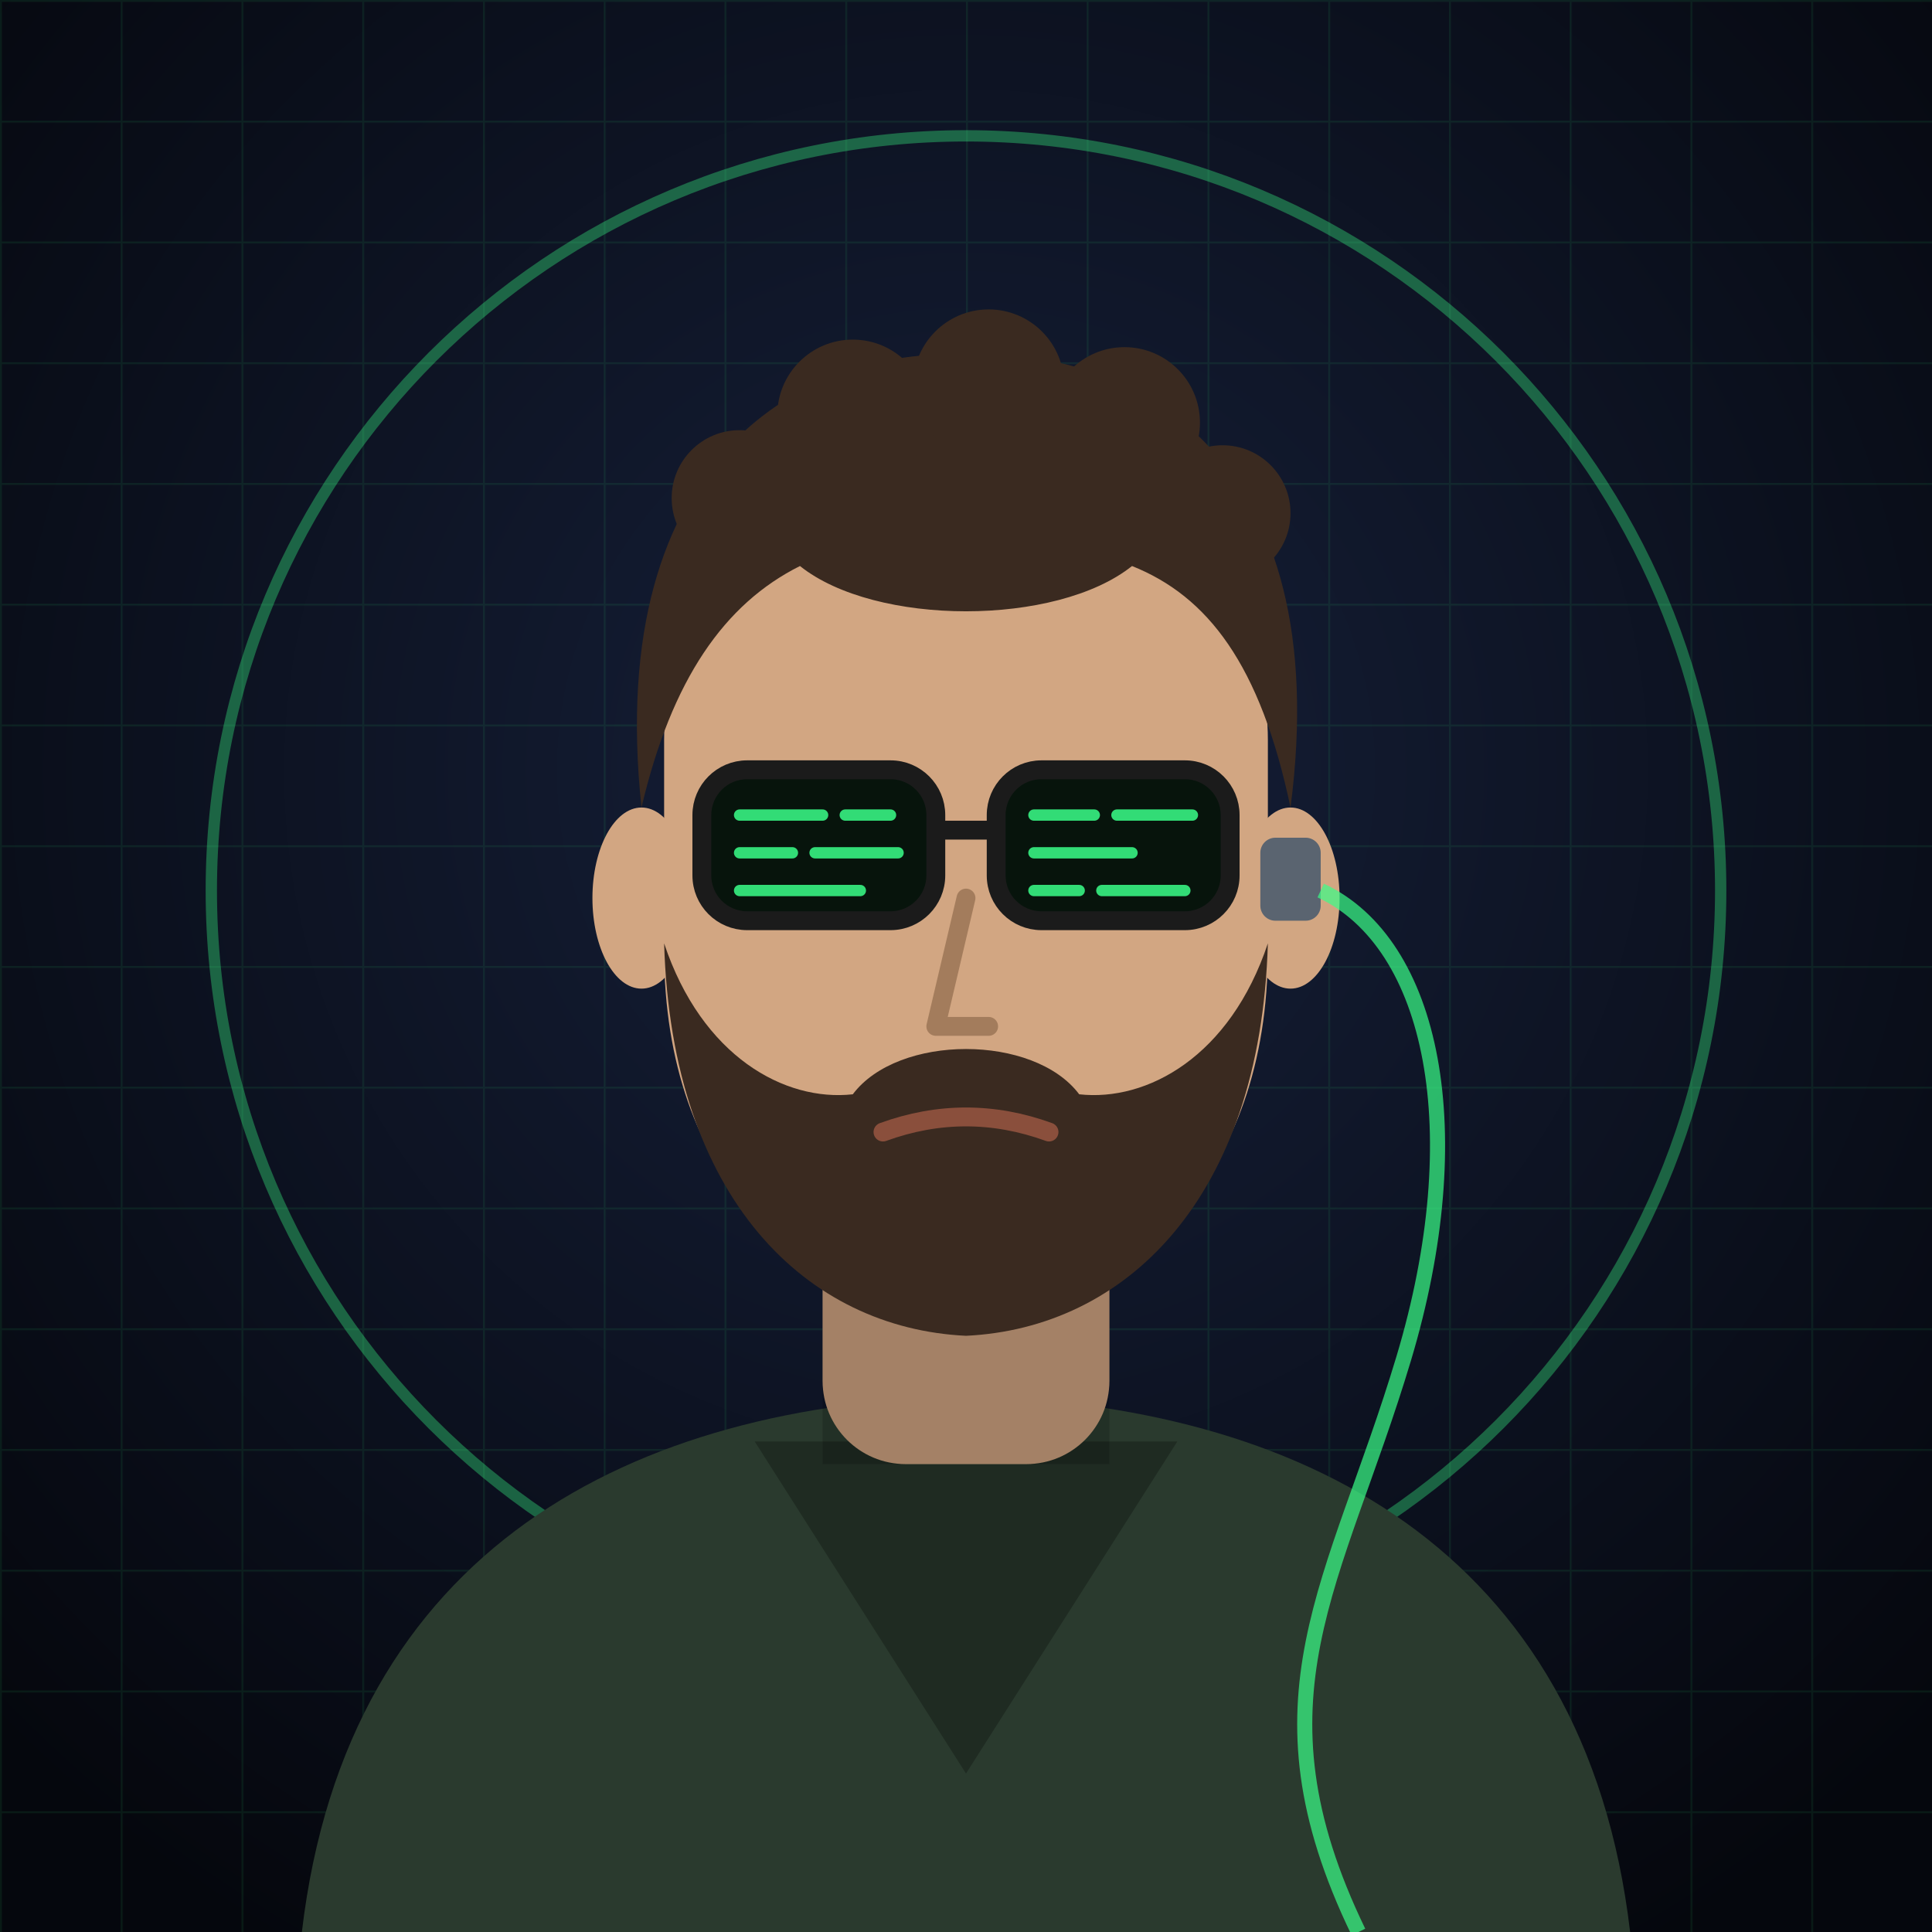
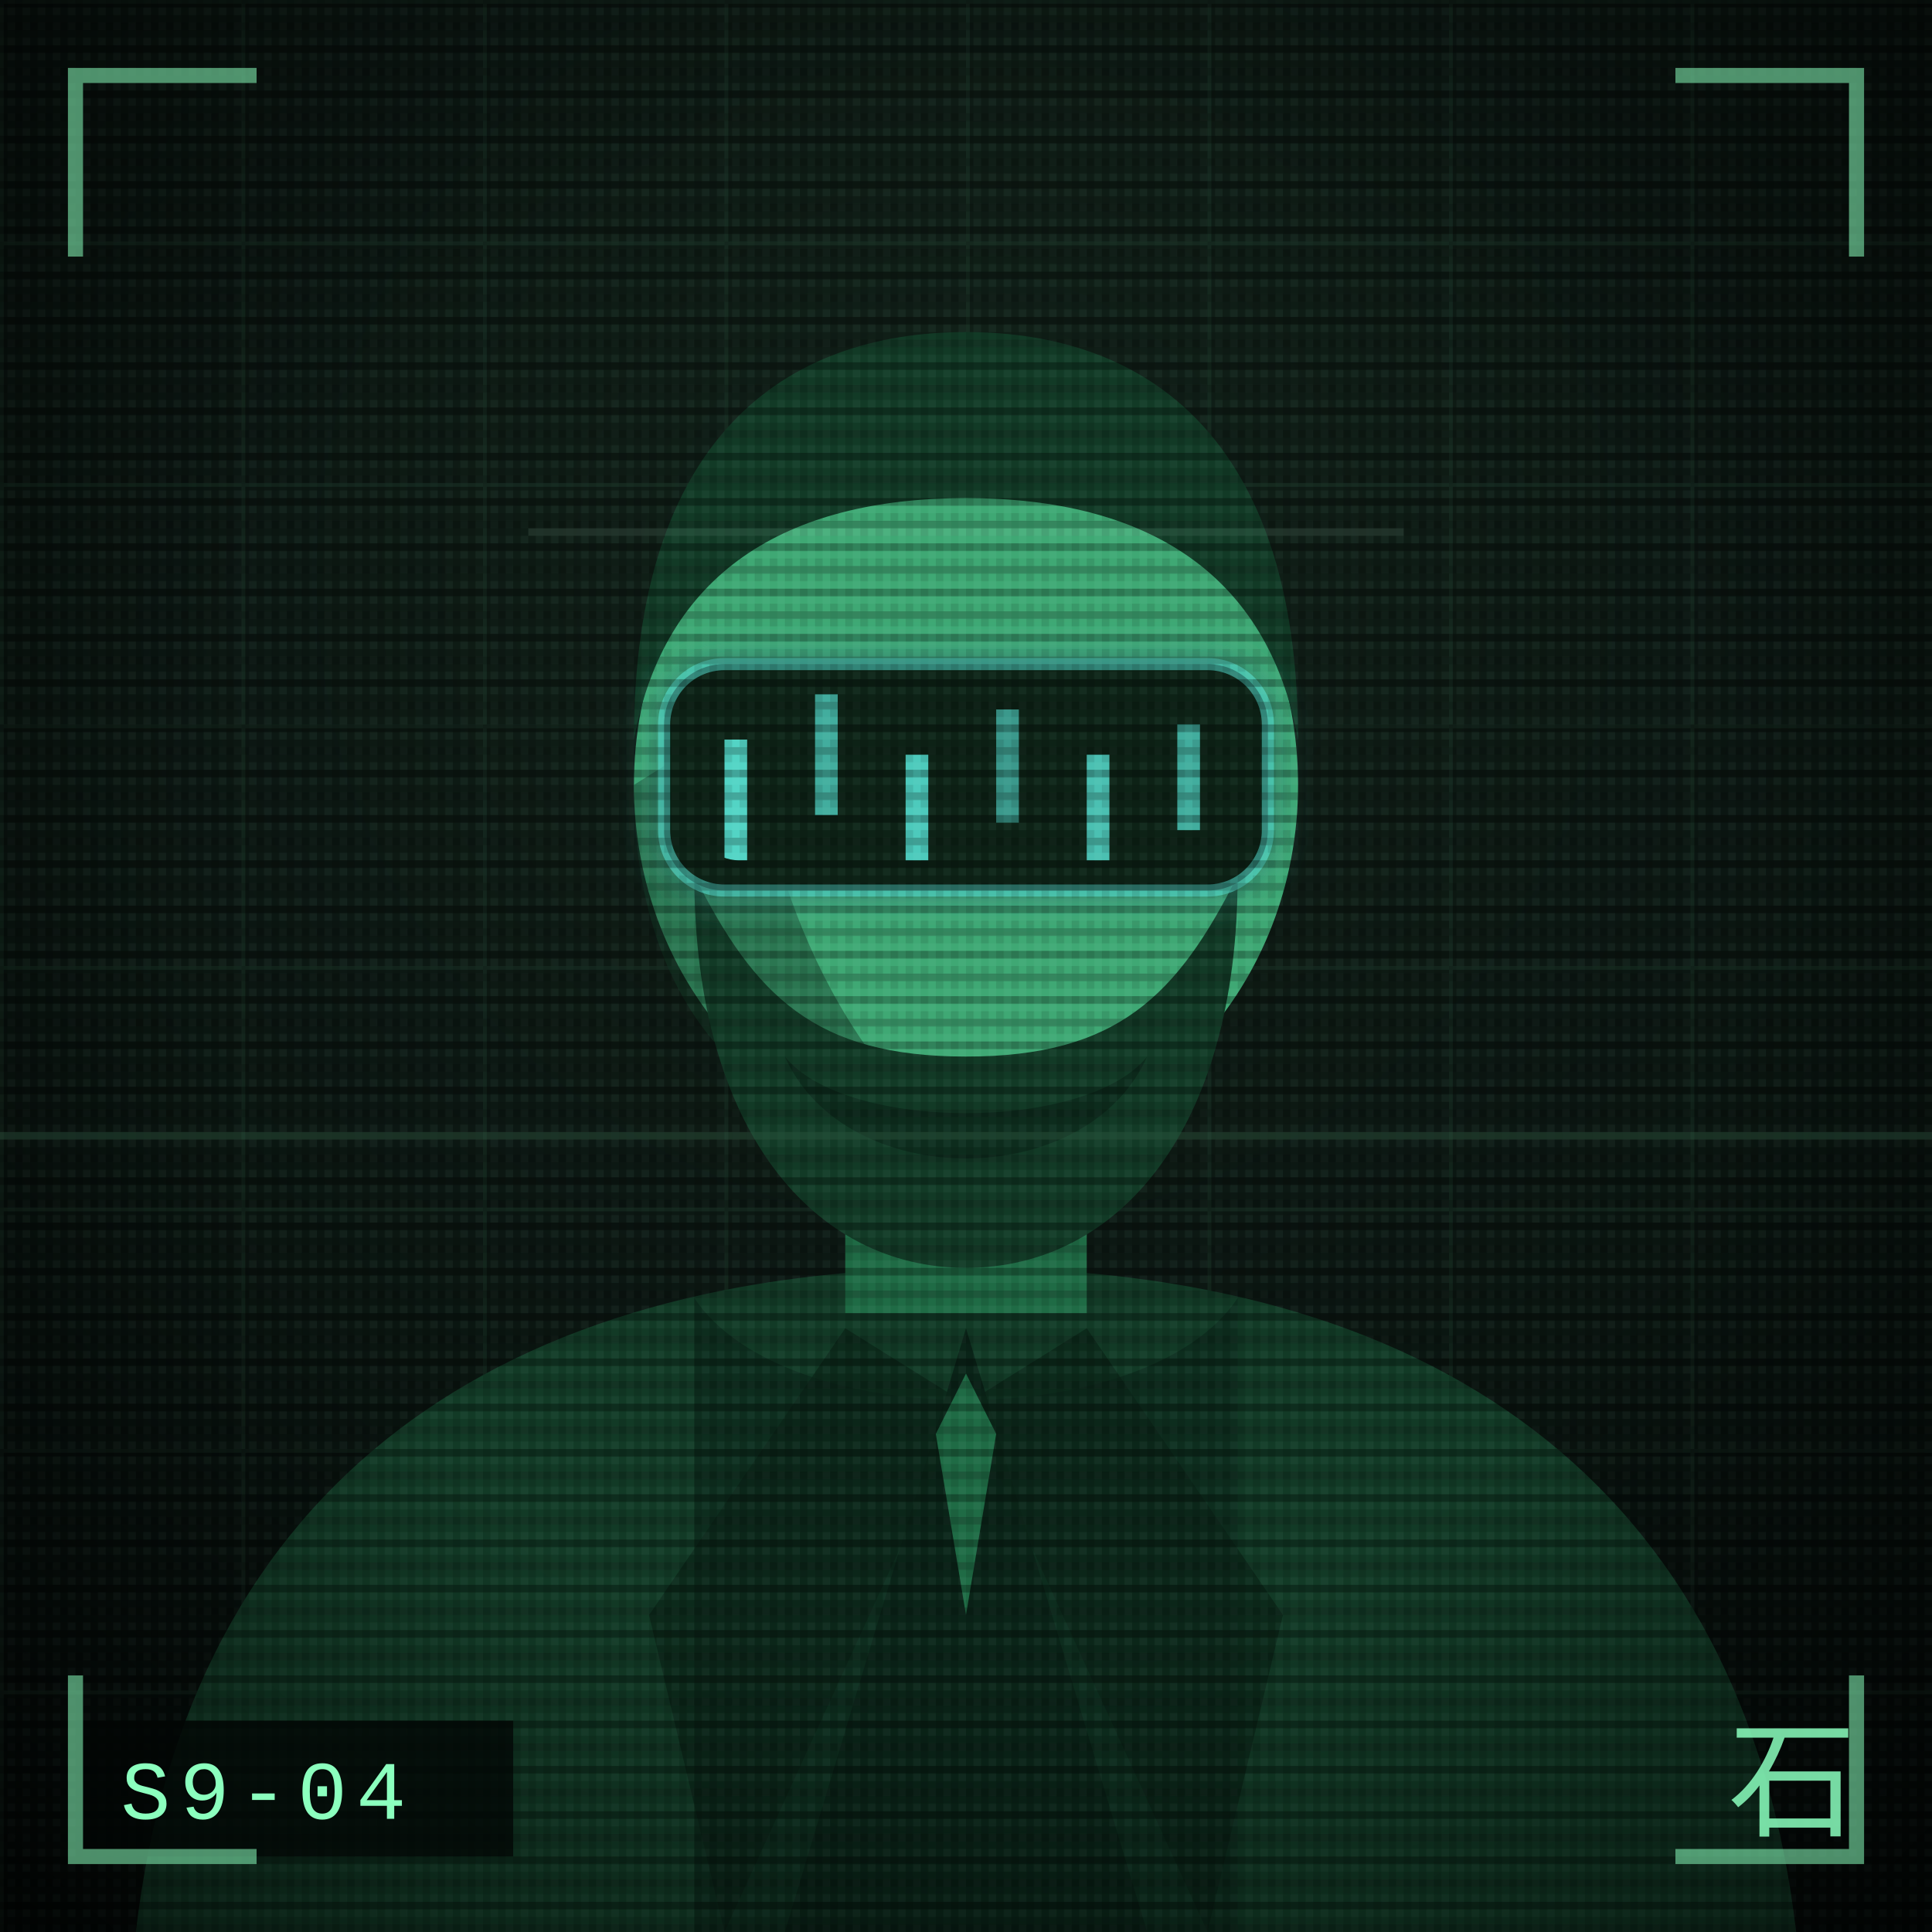
- <svg xmlns="http://www.w3.org/2000/svg" viewBox="0 0 512 512" width="512" height="512">
+ <svg xmlns="http://www.w3.org/2000/svg" viewBox="0 0 256 256" width="256" height="256" role="img" aria-label="Ishikawa: a bearded man in dark glasses full of falling data">
  <defs>
-     <radialGradient id="bg" cx="50%" cy="40%" r="70%">
-       <stop offset="0" stop-color="#16203a" />
-       <stop offset="1" stop-color="#05070d" />
+     <radialGradient id="wash" cx="50%" cy="30%" r="85%">
+       <stop offset="0" stop-color="#8bffbe" stop-opacity=".10" />
+       <stop offset="1" stop-color="#8bffbe" stop-opacity="0" />
+     </radialGradient>
+     <radialGradient id="vig" cx="50%" cy="46%" r="72%">
+       <stop offset="55%" stop-color="#000" stop-opacity="0" />
+       <stop offset="100%" stop-color="#000" stop-opacity=".55" />
    </radialGradient>
    <pattern id="grid" width="32" height="32" patternUnits="userSpaceOnUse">
-       <path d="M32 0H0V32" fill="none" stroke="#39ff88" stroke-opacity=".08" stroke-width="1" />
+       <path d="M32 0H0V32" fill="none" stroke="#8bffbe" stroke-opacity=".07" stroke-width="1" />
    </pattern>
-     <radialGradient id="glow" cx="50%" cy="50%" r="50%">
-       <stop offset="0" stop-color="#39ff88" stop-opacity=".9" />
-       <stop offset="1" stop-color="#39ff88" stop-opacity="0" />
-     </radialGradient>
+     <pattern id="scan" width="4" height="3" patternUnits="userSpaceOnUse">
+       <rect width="4" height="1" fill="#000" fill-opacity=".22" />
+     </pattern>
+     <pattern id="dith" width="2" height="2" patternUnits="userSpaceOnUse">
+       <rect width="1" height="1" fill="#000" fill-opacity=".10" />
+       <rect x="1" y="1" width="1" height="1" fill="#c6ffe0" fill-opacity=".045" />
+     </pattern>
+     <filter id="glow" x="-40%" y="-40%" width="180%" height="180%">
+       <feGaussianBlur stdDeviation="2.4" result="b" />
+       <feMerge>
+         <feMergeNode in="b" />
+         <feMergeNode in="SourceGraphic" />
+       </feMerge>
+     </filter>
  </defs>
-   <rect width="512" height="512" fill="url(#bg)" />
-   <rect width="512" height="512" fill="url(#grid)" />
-   <circle cx="256" cy="236" r="200" fill="none" stroke="#39ff88" stroke-opacity=".35" stroke-width="3" />
-   <path d="M80 512C92 410 168 372 256 370C344 372 420 410 432 512Z" fill="#2a3a2e" />
-   <path d="M200 382L256 470L312 382" fill="#1f2b22" />
-   <rect x="218" y="296" width="76" height="92" rx="22" fill="#d2a682" filter="brightness(.9)" />
-   <path d="M218 330Q256 360 294 330V388H218Z" fill="#000" opacity=".18" />
-   <ellipse cx="170" cy="238" rx="13" ry="24" fill="#d2a682" />
-   <ellipse cx="342" cy="238" rx="13" ry="24" fill="#d2a682" />
-   <path d="M176 196C176 112 336 112 336 196V252C336 312 300 346 256 346C212 346 176 312 176 252Z" fill="#d2a682" />
-   <path d="M170 214C160 120 214 92 256 94C302 92 354 122 342 214C334 176 320 158 300 150C280 166 232 166 212 150C192 160 178 180 170 214Z" fill="#3a2a20" />
-   <g fill="#3a2a20">
-     <circle cx="196" cy="132" r="18" />
-     <circle cx="226" cy="110" r="20" />
-     <circle cx="262" cy="102" r="20" />
-     <circle cx="298" cy="112" r="20" />
-     <circle cx="324" cy="136" r="18" />
+   <rect width="256" height="256" fill="#040a08" />
+   <rect width="256" height="256" fill="url(#grid)" />
+   <rect width="256" height="256" fill="url(#wash)" />
+   <path d="M18 256C25 196 67 168 128 168C189 168 231 196 238 256Z" fill="#123a26" />
+   <path d="M92 172C104 190 152 190 164 172L164 256H92Z" fill="#0a2418" fill-opacity=".55" />
+   <path d="M128 176L104 256H152Z" fill="#0a2418" />
+   <path d="M96 256L128 186L112 176L86 214Z" fill="#0a2418" fill-opacity=".7" />
+   <path d="M160 256L128 186L144 176L170 214Z" fill="#0a2418" fill-opacity=".7" />
+   <path d="M124 190L128 182L132 190L128 214Z" fill="#1f6b45" />
+   <rect x="112" y="140" width="32" height="34" fill="#1f6b45" />
+   <ellipse cx="128" cy="104" rx="44" ry="48" fill="#3fa874" />
+   <path d="M84 104 C84 137.6 104 152 128 152 C110 140.0 100 112 100 94Z" fill="#123a26" fill-opacity=".45" />
+   <path d="M84 98C84 58 104 44 128 44C152 44 172 58 172 98C168 76 152 66 128 66C104 66 88 76 84 98Z" fill="#123a26" />
+   <path d="M92 116C92 150 108 168 128 168C148 168 164 150 164 116C156 132 148 140 128 140C108 140 100 132 92 116Z" fill="#123a26" />
+   <path d="M104 140C112 158 144 158 152 140C144 150 112 150 104 140Z" fill="#0a2418" fill-opacity=".6" />
+   <g filter="url(#glow)">
+     <rect x="88" y="88" width="80" height="30" rx="8" fill="#0a2418" />
+     <clipPath id="lens">
+       <rect x="92" y="92" width="72" height="22" rx="6" />
+     </clipPath>
+     <g clip-path="url(#lens)">
+       <rect x="96" y="98" width="3" height="16" fill="#5be7d8" fill-opacity=".9" />
+       <rect x="108" y="92" width="3" height="16" fill="#5be7d8" fill-opacity=".7" />
+       <rect x="120" y="100" width="3" height="14" fill="#5be7d8" fill-opacity=".85" />
+       <rect x="132" y="94" width="3" height="15" fill="#5be7d8" fill-opacity=".6" />
+       <rect x="144" y="100" width="3" height="15" fill="#5be7d8" fill-opacity=".8" />
+       <rect x="156" y="96" width="3" height="14" fill="#5be7d8" fill-opacity=".7" />
+     </g>
+     <rect x="88" y="88" width="80" height="30" rx="8" fill="none" stroke="#5be7d8" stroke-width="1.6" stroke-opacity=".5" />
  </g>
-   <path d="M176 250C178 318 214 352 256 354C298 352 334 318 336 250C326 280 304 292 286 290C274 274 238 274 226 290C208 292 186 280 176 250Z" fill="#3a2a20" />
-   <path d="M234 300Q256 292 278 300" fill="none" stroke="#8a4f3c" stroke-width="5" stroke-linecap="round" />
-   <path d="M256 238L248 272H262" fill="none" stroke="#a37c5c" stroke-width="5" stroke-linecap="round" stroke-linejoin="round" />
-   <rect x="186" y="204" width="62" height="40" rx="12" fill="#07140c" stroke="#1b1b1b" stroke-width="5" />
-   <rect x="264" y="204" width="62" height="40" rx="12" fill="#07140c" stroke="#1b1b1b" stroke-width="5" />
-   <path d="M248 220H264" stroke="#1b1b1b" stroke-width="5" />
-   <g stroke="#39ff88" stroke-width="3" stroke-linecap="round" opacity=".85">
-     <path d="M196 216H218M224 216H236M196 226H210M216 226H238M196 236H228" />
-     <path d="M274 216H290M296 216H316M274 226H300M274 236H286M292 236H314" />
+   <rect width="256" height="256" fill="url(#dith)" />
+   <rect width="256" height="256" fill="url(#scan)" />
+   <rect width="256" height="256" fill="url(#vig)" />
+   <rect y="150" width="256" height="1" fill="#8bffbe" fill-opacity=".14" />
+   <rect x="70" y="70" width="116" height="1" fill="#c6ffe0" fill-opacity=".10" />
+   <g font-family="'Liberation Mono',ui-monospace,monospace" font-size="11" letter-spacing="1.2" fill="#8bffbe">
+     <rect x="10" y="228" width="58" height="18" fill="#020604" fill-opacity=".78" />
+     <text x="16" y="241">S9-04</text>
  </g>
-   <rect x="334" y="222" width="16" height="22" rx="4" fill="#5a6470" />
-   <path d="M350 236C380 250 390 300 372 360S330 450 360 512" fill="none" stroke="#39ff88" stroke-width="4" opacity=".7" />
+   <g font-family="'IPAGothic','Noto Sans CJK JP',sans-serif" font-size="17" fill="#8bffbe" fill-opacity=".85" text-anchor="end">
+     <text x="246" y="242">石</text>
+   </g>
+   <path d="M10 34V10H34" stroke="#8bffbe" stroke-opacity=".55" stroke-width="2" fill="none" />
+   <path d="M222 10H246V34" stroke="#8bffbe" stroke-opacity=".55" stroke-width="2" fill="none" />
+   <path d="M246 222V246H222" stroke="#8bffbe" stroke-opacity=".55" stroke-width="2" fill="none" />
+   <path d="M34 246H10V222" stroke="#8bffbe" stroke-opacity=".55" stroke-width="2" fill="none" />
</svg>
